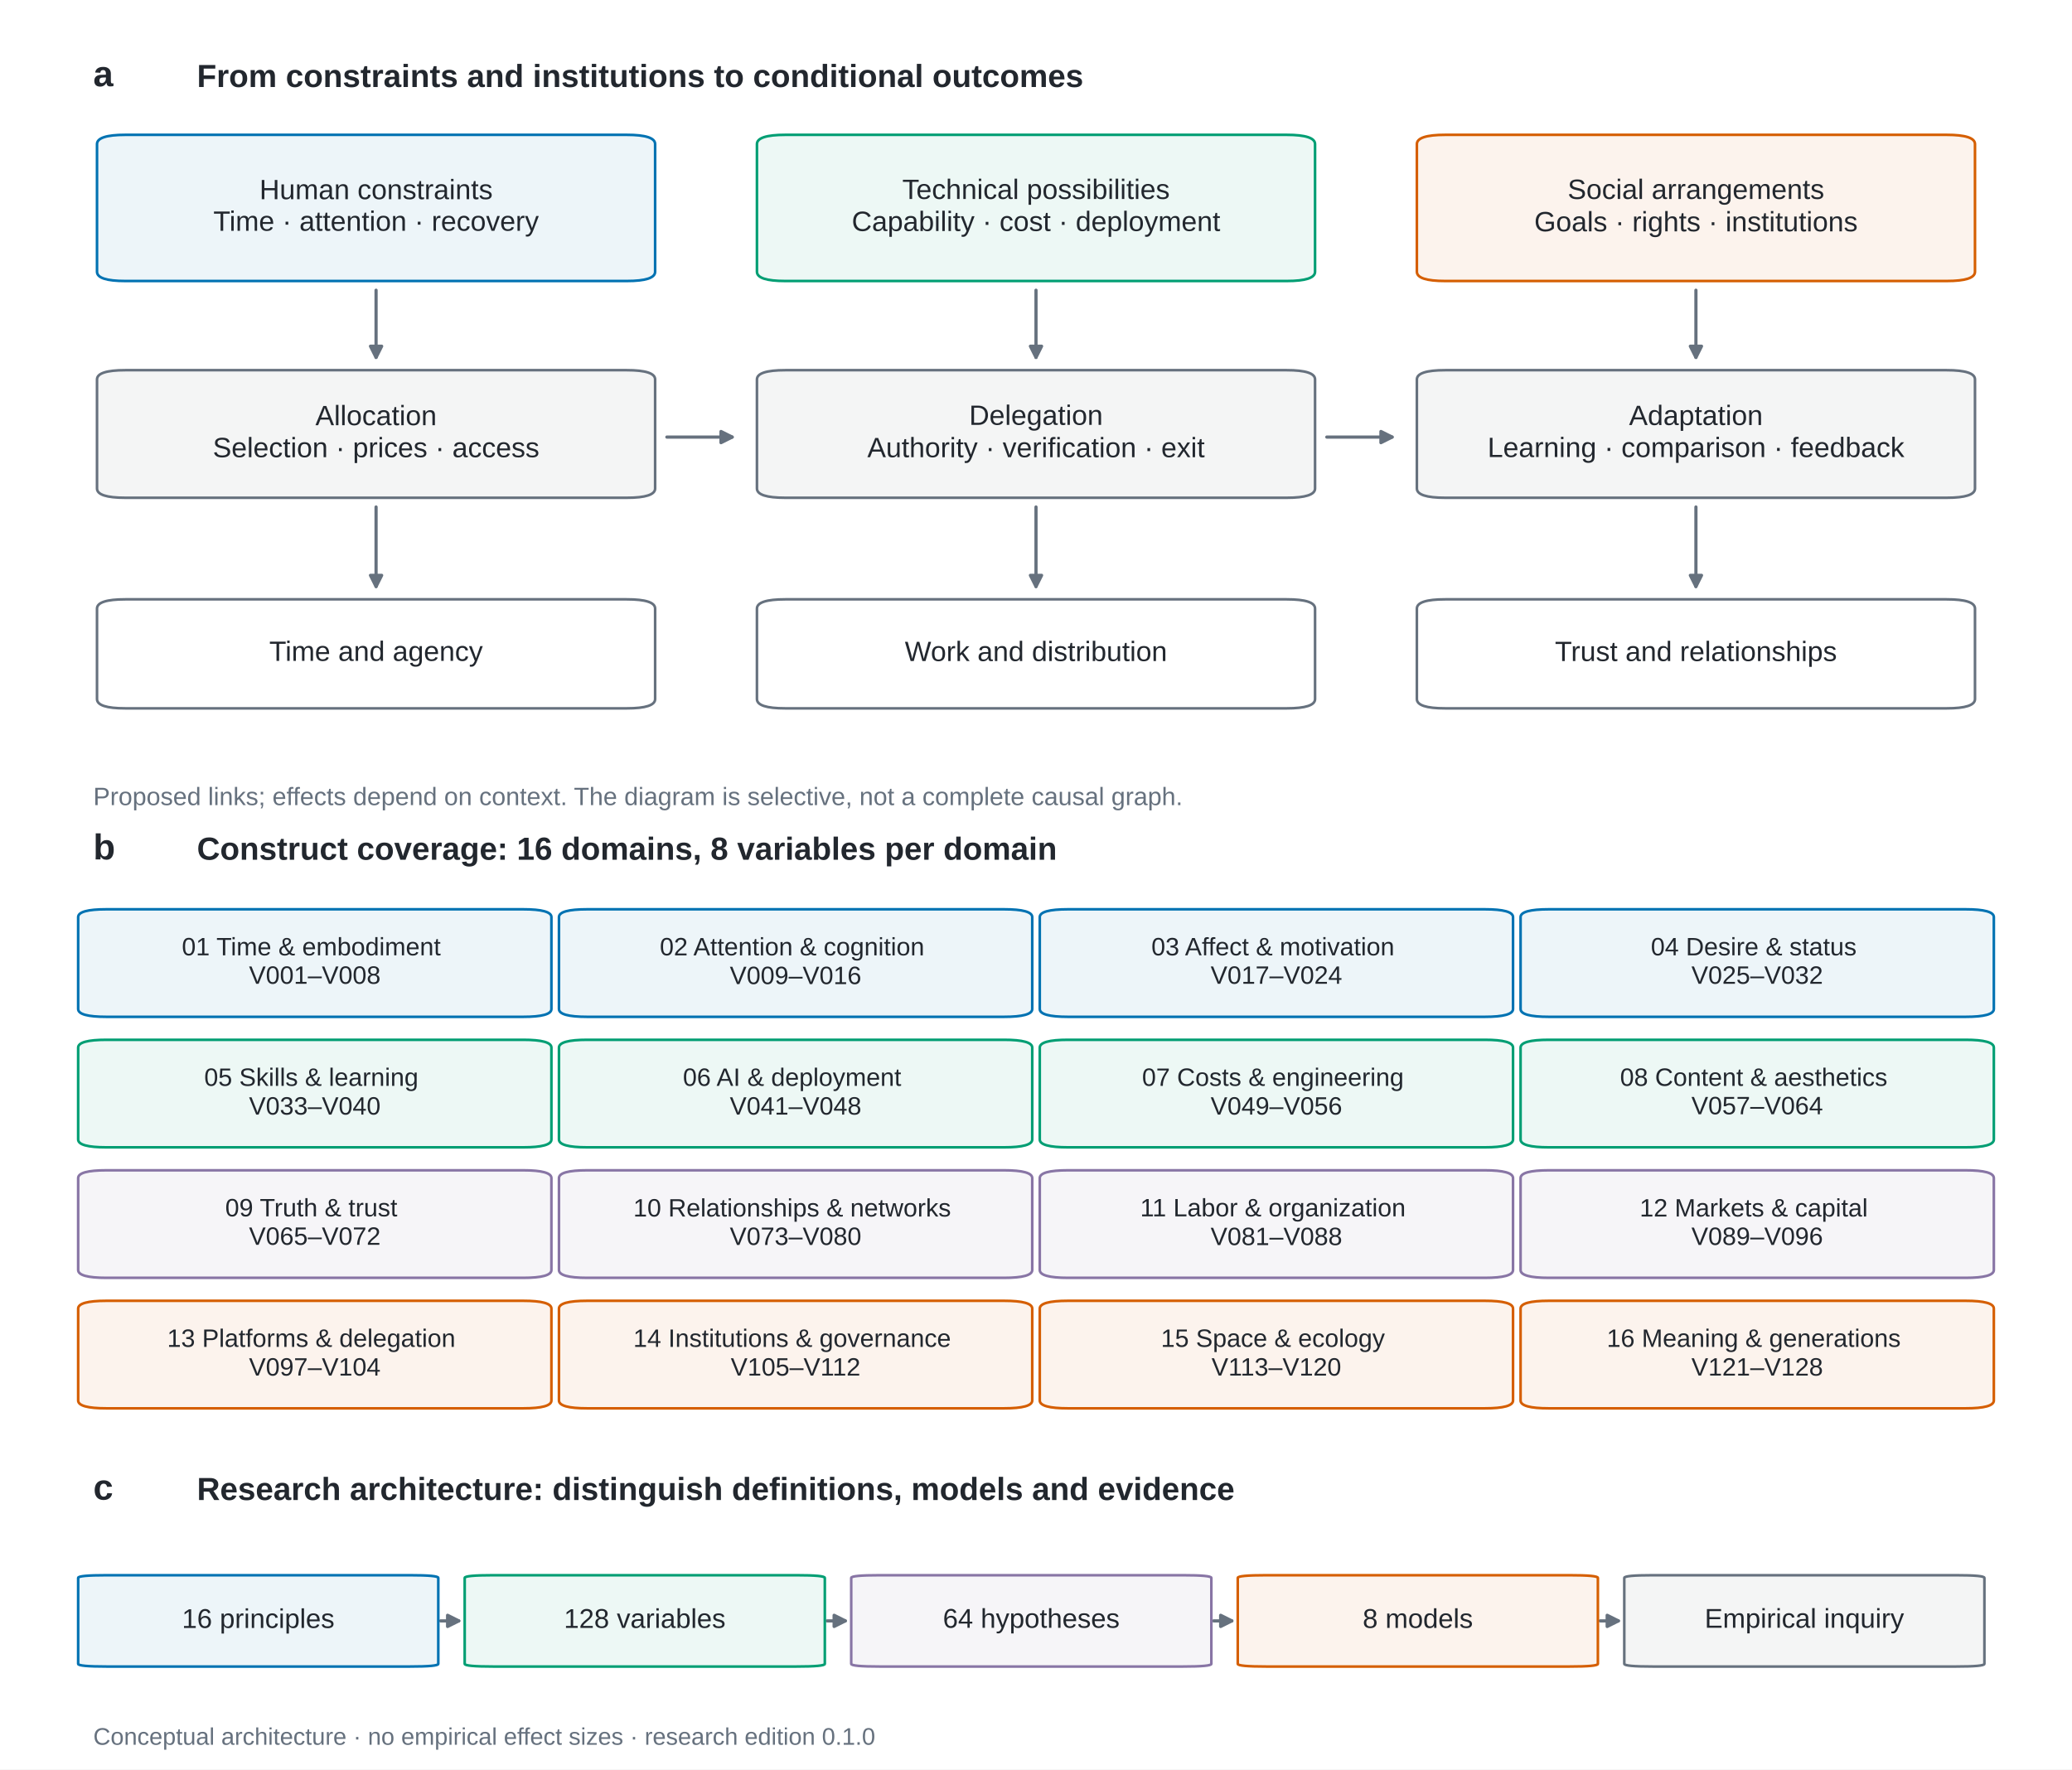
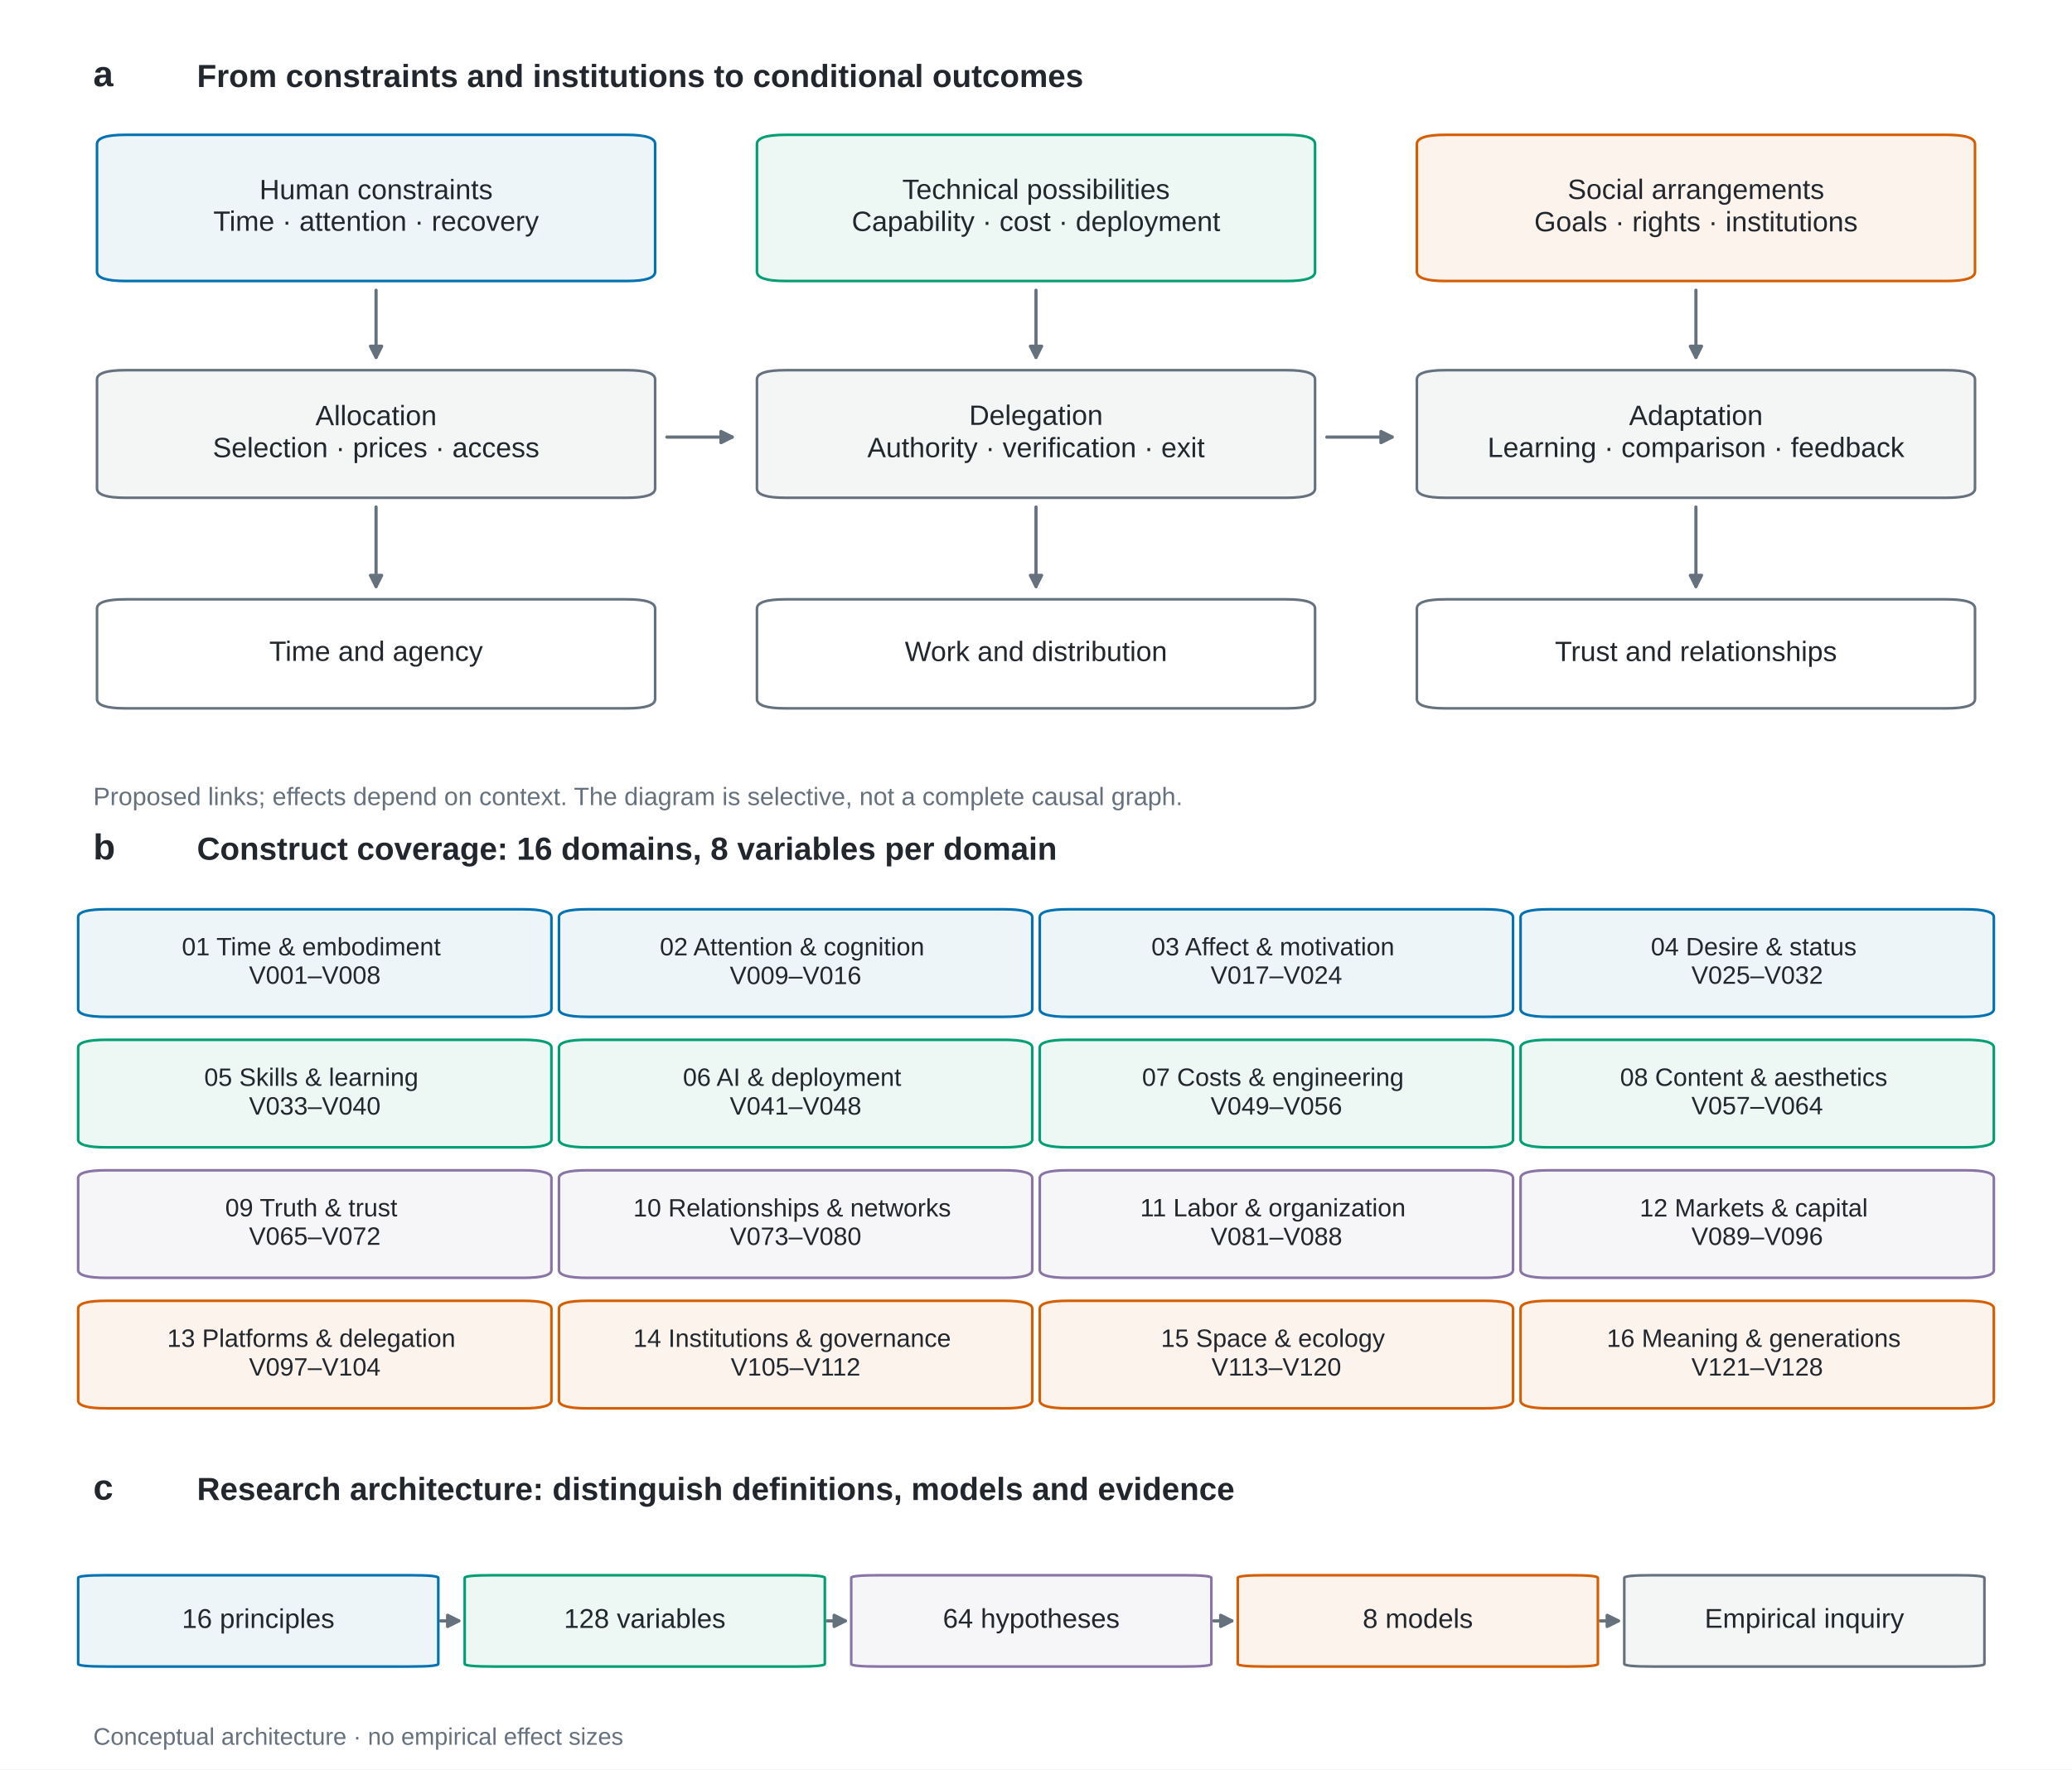
<svg xmlns="http://www.w3.org/2000/svg" width="518.4pt" height="442.8pt" viewBox="0 0 518.4 442.8" version="1.1">
  <defs>
    <style type="text/css">*{stroke-linejoin: round; stroke-linecap: butt}</style>
  </defs>
  <g id="figure_1">
    <g id="patch_1">
      <path d="M 0 442.8 L 518.4 442.8 L 518.4 0 L 0 0 z " style="fill: #ffffff" />
    </g>
    <g id="axes_1">
      <g id="patch_2">
        <path d="M 94.09 72.626 Q 94.09 81.477 94.09 89.434 " style="fill: none; stroke: #66717e; stroke-width: 0.8; stroke-linecap: round" />
        <path d="M 95.49 86.634 L 94.09 89.434 L 92.69 86.634 z " style="fill: #66717e; stroke: #66717e; stroke-width: 0.8; stroke-linecap: round" />
      </g>
      <g id="patch_3">
        <path d="M 94.09 126.87 Q 94.09 137.268 94.09 146.771 " style="fill: none; stroke: #66717e; stroke-width: 0.8; stroke-linecap: round" />
        <path d="M 95.49 143.971 L 94.09 146.771 L 92.69 143.971 z " style="fill: #66717e; stroke: #66717e; stroke-width: 0.8; stroke-linecap: round" />
      </g>
      <g id="patch_4">
        <path d="M 259.2 72.626 Q 259.2 81.477 259.2 89.434 " style="fill: none; stroke: #66717e; stroke-width: 0.8; stroke-linecap: round" />
        <path d="M 260.6 86.634 L 259.2 89.434 L 257.8 86.634 z " style="fill: #66717e; stroke: #66717e; stroke-width: 0.8; stroke-linecap: round" />
      </g>
      <g id="patch_5">
        <path d="M 259.2 126.87 Q 259.2 137.268 259.2 146.771 " style="fill: none; stroke: #66717e; stroke-width: 0.8; stroke-linecap: round" />
        <path d="M 260.6 143.971 L 259.2 146.771 L 257.8 143.971 z " style="fill: #66717e; stroke: #66717e; stroke-width: 0.8; stroke-linecap: round" />
      </g>
      <g id="patch_6">
        <path d="M 424.31 72.626 Q 424.31 81.477 424.31 89.434 " style="fill: none; stroke: #66717e; stroke-width: 0.8; stroke-linecap: round" />
        <path d="M 425.71 86.634 L 424.31 89.434 L 422.91 86.634 z " style="fill: #66717e; stroke: #66717e; stroke-width: 0.8; stroke-linecap: round" />
      </g>
      <g id="patch_7">
        <path d="M 424.31 126.87 Q 424.31 137.268 424.31 146.771 " style="fill: none; stroke: #66717e; stroke-width: 0.8; stroke-linecap: round" />
        <path d="M 425.71 143.971 L 424.31 146.771 L 422.91 143.971 z " style="fill: #66717e; stroke: #66717e; stroke-width: 0.8; stroke-linecap: round" />
      </g>
      <g id="patch_8">
        <path d="M 166.849 109.372 Q 175.467 109.372 183.19 109.372 " style="fill: none; stroke: #66717e; stroke-width: 0.8; stroke-linecap: round" />
        <path d="M 180.39 107.972 L 183.19 109.372 L 180.39 110.772 z " style="fill: #66717e; stroke: #66717e; stroke-width: 0.8; stroke-linecap: round" />
      </g>
      <g id="patch_9">
        <path d="M 331.96 109.372 Q 340.577 109.372 348.3 109.372 " style="fill: none; stroke: #66717e; stroke-width: 0.8; stroke-linecap: round" />
        <path d="M 345.5 107.972 L 348.3 109.372 L 345.5 110.772 z " style="fill: #66717e; stroke: #66717e; stroke-width: 0.8; stroke-linecap: round" />
      </g>
      <g id="text_1">
        <text style="fill: #22272e; font: 700 9px 'Arial', 'DejaVu Sans', sans-serif; text-anchor: start" x="23.328" y="21.582" transform="rotate(-0 23.328 21.58161)">a</text>
      </g>
      <g id="text_2">
        <text style="fill: #22272e; font: 700 8px 'Arial', 'DejaVu Sans', sans-serif; text-anchor: start" x="49.274" y="21.779" transform="rotate(-0 49.27392 21.77895)">From constraints and institutions to conditional outcomes</text>
      </g>
      <g id="patch_10">
        <path d="M 31.348 70.317 L 156.832 70.317 Q 163.908 70.317 163.908 67.992 L 163.908 36.066 Q 163.908 33.741 156.832 33.741 L 31.348 33.741 Q 24.271 33.741 24.271 36.066 L 24.271 67.992 Q 24.271 70.317 31.348 70.317 z " style="fill: #0072b2; fill-opacity: 0.071; stroke: #0072b2; stroke-width: 0.65; stroke-linejoin: miter" />
      </g>
      <g id="patch_11">
        <path d="M 196.458 70.317 L 321.942 70.317 Q 329.018 70.317 329.018 67.992 L 329.018 36.066 Q 329.018 33.741 321.942 33.741 L 196.458 33.741 Q 189.382 33.741 189.382 36.066 L 189.382 67.992 Q 189.382 70.317 196.458 70.317 z " style="fill: #009e73; fill-opacity: 0.071; stroke: #009e73; stroke-width: 0.65; stroke-linejoin: miter" />
      </g>
      <g id="patch_12">
        <path d="M 361.568 70.317 L 487.052 70.317 Q 494.129 70.317 494.129 67.992 L 494.129 36.066 Q 494.129 33.741 487.052 33.741 L 361.568 33.741 Q 354.492 33.741 354.492 36.066 L 354.492 67.992 Q 354.492 70.317 361.568 70.317 z " style="fill: #d55e00; fill-opacity: 0.071; stroke: #d55e00; stroke-width: 0.65; stroke-linejoin: miter" />
      </g>
      <g id="patch_13">
        <path d="M 31.348 124.56 L 156.832 124.56 Q 163.908 124.56 163.908 122.235 L 163.908 94.958 Q 163.908 92.634 156.832 92.634 L 31.348 92.634 Q 24.271 92.634 24.271 94.958 L 24.271 122.235 Q 24.271 124.56 31.348 124.56 z " style="fill: #66717e; fill-opacity: 0.071; stroke: #66717e; stroke-width: 0.65; stroke-linejoin: miter" />
      </g>
      <g id="patch_14">
        <path d="M 196.458 124.56 L 321.942 124.56 Q 329.018 124.56 329.018 122.235 L 329.018 94.958 Q 329.018 92.634 321.942 92.634 L 196.458 92.634 Q 189.382 92.634 189.382 94.958 L 189.382 122.235 Q 189.382 124.56 196.458 124.56 z " style="fill: #66717e; fill-opacity: 0.071; stroke: #66717e; stroke-width: 0.65; stroke-linejoin: miter" />
      </g>
      <g id="patch_15">
        <path d="M 361.568 124.56 L 487.052 124.56 Q 494.129 124.56 494.129 122.235 L 494.129 94.958 Q 494.129 92.634 487.052 92.634 L 361.568 92.634 Q 354.492 92.634 354.492 94.958 L 354.492 122.235 Q 354.492 124.56 361.568 124.56 z " style="fill: #66717e; fill-opacity: 0.071; stroke: #66717e; stroke-width: 0.65; stroke-linejoin: miter" />
      </g>
      <g id="patch_16">
        <path d="M 31.348 177.253 L 156.832 177.253 Q 163.908 177.253 163.908 174.928 L 163.908 152.301 Q 163.908 149.976 156.832 149.976 L 31.348 149.976 Q 24.271 149.976 24.271 152.301 L 24.271 174.928 Q 24.271 177.253 31.348 177.253 z " style="fill: #ffffff; stroke: #66717e; stroke-width: 0.65; stroke-linejoin: miter" />
      </g>
      <g id="patch_17">
        <path d="M 196.458 177.253 L 321.942 177.253 Q 329.018 177.253 329.018 174.928 L 329.018 152.301 Q 329.018 149.976 321.942 149.976 L 196.458 149.976 Q 189.382 149.976 189.382 152.301 L 189.382 174.928 Q 189.382 177.253 196.458 177.253 z " style="fill: #ffffff; stroke: #66717e; stroke-width: 0.65; stroke-linejoin: miter" />
      </g>
      <g id="patch_18">
        <path d="M 361.568 177.253 L 487.052 177.253 Q 494.129 177.253 494.129 174.928 L 494.129 152.301 Q 494.129 149.976 487.052 149.976 L 361.568 149.976 Q 354.492 149.976 354.492 152.301 L 354.492 174.928 Q 354.492 177.253 361.568 177.253 z " style="fill: #ffffff; stroke: #66717e; stroke-width: 0.65; stroke-linejoin: miter" />
      </g>
      <g id="text_3">
        <text style="fill: #22272e; font: 7px 'Arial', 'DejaVu Sans', sans-serif" transform="translate(64.91218 49.84516)">Human constraints</text>
        <text style="fill: #22272e; font: 7px 'Arial', 'DejaVu Sans', sans-serif" transform="translate(53.37749 57.75002)">Time · attention · recovery</text>
      </g>
      <g id="text_4">
        <text style="fill: #22272e; font: 7px 'Arial', 'DejaVu Sans', sans-serif" transform="translate(225.7427 49.78971)">Technical possibilities</text>
        <text style="fill: #22272e; font: 7px 'Arial', 'DejaVu Sans', sans-serif" transform="translate(213.0995 57.80548)">Capability · cost · deployment</text>
      </g>
      <g id="text_5">
        <text style="fill: #22272e; font: 7px 'Arial', 'DejaVu Sans', sans-serif" transform="translate(392.2127 49.79135)">Social arrangements</text>
        <text style="fill: #22272e; font: 7px 'Arial', 'DejaVu Sans', sans-serif" transform="translate(383.8542 57.88915)">Goals · rights · institutions</text>
      </g>
      <g id="text_6">
        <text style="fill: #22272e; font: 7px 'Arial', 'DejaVu Sans', sans-serif" transform="translate(78.91437 106.3984)">Allocation</text>
        <text style="fill: #22272e; font: 7px 'Arial', 'DejaVu Sans', sans-serif" transform="translate(53.24351 114.4142)">Selection · prices · access</text>
      </g>
      <g id="text_7">
        <text style="fill: #22272e; font: 7px 'Arial', 'DejaVu Sans', sans-serif" transform="translate(242.4667 106.3164)">Delegation</text>
        <text style="fill: #22272e; font: 7px 'Arial', 'DejaVu Sans', sans-serif" transform="translate(216.9938 114.4142)">Authority · verification · exit</text>
      </g>
      <g id="text_8">
        <text style="fill: #22272e; font: 7px 'Arial', 'DejaVu Sans', sans-serif" transform="translate(407.5755 106.3574)">Adaptation</text>
        <text style="fill: #22272e; font: 7px 'Arial', 'DejaVu Sans', sans-serif" transform="translate(372.1752 114.3732)">Learning · comparison · feedback</text>
      </g>
      <g id="text_9">
        <text style="fill: #22272e; font: 7px 'Arial', 'DejaVu Sans', sans-serif; text-anchor: middle" x="94.09" y="165.383" transform="rotate(-0 94.0896 165.3832)">Time and agency</text>
      </g>
      <g id="text_10">
        <text style="fill: #22272e; font: 7px 'Arial', 'DejaVu Sans', sans-serif; text-anchor: middle" x="259.2" y="165.424" transform="rotate(-0 259.2 165.4242)">Work and distribution</text>
      </g>
      <g id="text_11">
        <text style="fill: #22272e; font: 7px 'Arial', 'DejaVu Sans', sans-serif; text-anchor: middle" x="424.31" y="165.424" transform="rotate(-0 424.3104 165.4242)">Trust and relationships</text>
      </g>
    </g>
    <g id="axes_2">
      <g id="text_12">
        <text style="fill: #22272e; font: 700 9px 'Arial', 'DejaVu Sans', sans-serif; text-anchor: start" x="23.328" y="215.052" transform="rotate(-0 23.328 215.052)">b</text>
      </g>
      <g id="text_13">
        <text style="fill: #22272e; font: 700 8px 'Arial', 'DejaVu Sans', sans-serif; text-anchor: start" x="49.274" y="215.144" transform="rotate(-0 49.27392 215.1443)">Construct coverage: 16 domains, 8 variables per domain</text>
      </g>
      <g id="patch_19">
        <path d="M 26.63 254.448 L 130.886 254.448 Q 137.962 254.448 137.962 252.489 L 137.962 229.499 Q 137.962 227.539 130.886 227.539 L 26.63 227.539 Q 19.554 227.539 19.554 229.499 L 19.554 252.489 Q 19.554 254.448 26.63 254.448 z " style="fill: #0072b2; fill-opacity: 0.071; stroke: #0072b2; stroke-width: 0.65; stroke-linejoin: miter" />
      </g>
      <g id="patch_20">
        <path d="M 146.925 254.448 L 251.18 254.448 Q 258.257 254.448 258.257 252.489 L 258.257 229.499 Q 258.257 227.539 251.18 227.539 L 146.925 227.539 Q 139.849 227.539 139.849 229.499 L 139.849 252.489 Q 139.849 254.448 146.925 254.448 z " style="fill: #0072b2; fill-opacity: 0.071; stroke: #0072b2; stroke-width: 0.65; stroke-linejoin: miter" />
      </g>
      <g id="patch_21">
        <path d="M 267.22 254.448 L 371.475 254.448 Q 378.551 254.448 378.551 252.489 L 378.551 229.499 Q 378.551 227.539 371.475 227.539 L 267.22 227.539 Q 260.143 227.539 260.143 229.499 L 260.143 252.489 Q 260.143 254.448 267.22 254.448 z " style="fill: #0072b2; fill-opacity: 0.071; stroke: #0072b2; stroke-width: 0.65; stroke-linejoin: miter" />
      </g>
      <g id="patch_22">
        <path d="M 387.514 254.448 L 491.77 254.448 Q 498.846 254.448 498.846 252.489 L 498.846 229.499 Q 498.846 227.539 491.77 227.539 L 387.514 227.539 Q 380.438 227.539 380.438 229.499 L 380.438 252.489 Q 380.438 254.448 387.514 254.448 z " style="fill: #0072b2; fill-opacity: 0.071; stroke: #0072b2; stroke-width: 0.65; stroke-linejoin: miter" />
      </g>
      <g id="patch_23">
        <path d="M 26.63 287.105 L 130.886 287.105 Q 137.962 287.105 137.962 285.145 L 137.962 262.155 Q 137.962 260.196 130.886 260.196 L 26.63 260.196 Q 19.554 260.196 19.554 262.155 L 19.554 285.145 Q 19.554 287.105 26.63 287.105 z " style="fill: #009e73; fill-opacity: 0.071; stroke: #009e73; stroke-width: 0.65; stroke-linejoin: miter" />
      </g>
      <g id="patch_24">
        <path d="M 146.925 287.105 L 251.18 287.105 Q 258.257 287.105 258.257 285.145 L 258.257 262.155 Q 258.257 260.196 251.18 260.196 L 146.925 260.196 Q 139.849 260.196 139.849 262.155 L 139.849 285.145 Q 139.849 287.105 146.925 287.105 z " style="fill: #009e73; fill-opacity: 0.071; stroke: #009e73; stroke-width: 0.65; stroke-linejoin: miter" />
      </g>
      <g id="patch_25">
        <path d="M 267.22 287.105 L 371.475 287.105 Q 378.551 287.105 378.551 285.145 L 378.551 262.155 Q 378.551 260.196 371.475 260.196 L 267.22 260.196 Q 260.143 260.196 260.143 262.155 L 260.143 285.145 Q 260.143 287.105 267.22 287.105 z " style="fill: #009e73; fill-opacity: 0.071; stroke: #009e73; stroke-width: 0.65; stroke-linejoin: miter" />
      </g>
      <g id="patch_26">
        <path d="M 387.514 287.105 L 491.77 287.105 Q 498.846 287.105 498.846 285.145 L 498.846 262.155 Q 498.846 260.196 491.77 260.196 L 387.514 260.196 Q 380.438 260.196 380.438 262.155 L 380.438 285.145 Q 380.438 287.105 387.514 287.105 z " style="fill: #009e73; fill-opacity: 0.071; stroke: #009e73; stroke-width: 0.65; stroke-linejoin: miter" />
      </g>
      <g id="patch_27">
        <path d="M 26.63 319.761 L 130.886 319.761 Q 137.962 319.761 137.962 317.802 L 137.962 294.812 Q 137.962 292.852 130.886 292.852 L 26.63 292.852 Q 19.554 292.852 19.554 294.812 L 19.554 317.802 Q 19.554 319.761 26.63 319.761 z " style="fill: #8875a5; fill-opacity: 0.071; stroke: #8875a5; stroke-width: 0.65; stroke-linejoin: miter" />
      </g>
      <g id="patch_28">
        <path d="M 146.925 319.761 L 251.18 319.761 Q 258.257 319.761 258.257 317.802 L 258.257 294.812 Q 258.257 292.852 251.18 292.852 L 146.925 292.852 Q 139.849 292.852 139.849 294.812 L 139.849 317.802 Q 139.849 319.761 146.925 319.761 z " style="fill: #8875a5; fill-opacity: 0.071; stroke: #8875a5; stroke-width: 0.65; stroke-linejoin: miter" />
      </g>
      <g id="patch_29">
        <path d="M 267.22 319.761 L 371.475 319.761 Q 378.551 319.761 378.551 317.802 L 378.551 294.812 Q 378.551 292.852 371.475 292.852 L 267.22 292.852 Q 260.143 292.852 260.143 294.812 L 260.143 317.802 Q 260.143 319.761 267.22 319.761 z " style="fill: #8875a5; fill-opacity: 0.071; stroke: #8875a5; stroke-width: 0.65; stroke-linejoin: miter" />
      </g>
      <g id="patch_30">
        <path d="M 387.514 319.761 L 491.77 319.761 Q 498.846 319.761 498.846 317.802 L 498.846 294.812 Q 498.846 292.852 491.77 292.852 L 387.514 292.852 Q 380.438 292.852 380.438 294.812 L 380.438 317.802 Q 380.438 319.761 387.514 319.761 z " style="fill: #8875a5; fill-opacity: 0.071; stroke: #8875a5; stroke-width: 0.65; stroke-linejoin: miter" />
      </g>
      <g id="patch_31">
        <path d="M 26.63 352.418 L 130.886 352.418 Q 137.962 352.418 137.962 350.458 L 137.962 327.468 Q 137.962 325.509 130.886 325.509 L 26.63 325.509 Q 19.554 325.509 19.554 327.468 L 19.554 350.458 Q 19.554 352.418 26.63 352.418 z " style="fill: #d55e00; fill-opacity: 0.071; stroke: #d55e00; stroke-width: 0.65; stroke-linejoin: miter" />
      </g>
      <g id="patch_32">
        <path d="M 146.925 352.418 L 251.18 352.418 Q 258.257 352.418 258.257 350.458 L 258.257 327.468 Q 258.257 325.509 251.18 325.509 L 146.925 325.509 Q 139.849 325.509 139.849 327.468 L 139.849 350.458 Q 139.849 352.418 146.925 352.418 z " style="fill: #d55e00; fill-opacity: 0.071; stroke: #d55e00; stroke-width: 0.65; stroke-linejoin: miter" />
      </g>
      <g id="patch_33">
        <path d="M 267.22 352.418 L 371.475 352.418 Q 378.551 352.418 378.551 350.458 L 378.551 327.468 Q 378.551 325.509 371.475 325.509 L 267.22 325.509 Q 260.143 325.509 260.143 327.468 L 260.143 350.458 Q 260.143 352.418 267.22 352.418 z " style="fill: #d55e00; fill-opacity: 0.071; stroke: #d55e00; stroke-width: 0.65; stroke-linejoin: miter" />
      </g>
      <g id="patch_34">
        <path d="M 387.514 352.418 L 491.77 352.418 Q 498.846 352.418 498.846 350.458 L 498.846 327.468 Q 498.846 325.509 491.77 325.509 L 387.514 325.509 Q 380.438 325.509 380.438 327.468 L 380.438 350.458 Q 380.438 352.418 387.514 352.418 z " style="fill: #d55e00; fill-opacity: 0.071; stroke: #d55e00; stroke-width: 0.65; stroke-linejoin: miter" />
      </g>
      <g id="text_14">
        <text style="fill: #22272e; font: 6.3px 'Arial', 'DejaVu Sans', sans-serif" transform="translate(45.49392 239.0654)">01  Time &amp; embodiment</text>
        <text style="fill: #22272e; font: 6.3px 'Arial', 'DejaVu Sans', sans-serif" transform="translate(62.29376 246.1797)">V001–V008</text>
      </g>
      <g id="text_15">
        <text style="fill: #22272e; font: 6.3px 'Arial', 'DejaVu Sans', sans-serif" transform="translate(165.0794 239.0668)">02  Attention &amp; cognition</text>
        <text style="fill: #22272e; font: 6.3px 'Arial', 'DejaVu Sans', sans-serif" transform="translate(182.5885 246.255)">V009–V016</text>
      </g>
      <g id="text_16">
        <text style="fill: #22272e; font: 6.3px 'Arial', 'DejaVu Sans', sans-serif" transform="translate(288.062 239.0654)">03  Affect &amp; motivation</text>
        <text style="fill: #22272e; font: 6.3px 'Arial', 'DejaVu Sans', sans-serif" transform="translate(302.8832 246.1797)">V017–V024</text>
      </g>
      <g id="text_17">
        <text style="fill: #22272e; font: 6.3px 'Arial', 'DejaVu Sans', sans-serif" transform="translate(413.0315 239.0654)">04  Desire &amp; status</text>
        <text style="fill: #22272e; font: 6.3px 'Arial', 'DejaVu Sans', sans-serif" transform="translate(423.1779 246.1797)">V025–V032</text>
      </g>
      <g id="text_18">
        <text style="fill: #22272e; font: 6.3px 'Arial', 'DejaVu Sans', sans-serif" transform="translate(51.09501 271.7233)">05  Skills &amp; learning</text>
        <text style="fill: #22272e; font: 6.3px 'Arial', 'DejaVu Sans', sans-serif" transform="translate(62.29376 278.9115)">V033–V040</text>
      </g>
      <g id="text_19">
        <text style="fill: #22272e; font: 6.3px 'Arial', 'DejaVu Sans', sans-serif" transform="translate(170.8606 271.7233)">06  AI &amp; deployment</text>
        <text style="fill: #22272e; font: 6.3px 'Arial', 'DejaVu Sans', sans-serif" transform="translate(182.5885 278.9115)">V041–V048</text>
      </g>
      <g id="text_20">
        <text style="fill: #22272e; font: 6.3px 'Arial', 'DejaVu Sans', sans-serif" transform="translate(285.7285 271.7233)">07  Costs &amp; engineering</text>
        <text style="fill: #22272e; font: 6.3px 'Arial', 'DejaVu Sans', sans-serif" transform="translate(302.8832 278.9115)">V049–V056</text>
      </g>
      <g id="text_21">
        <text style="fill: #22272e; font: 6.3px 'Arial', 'DejaVu Sans', sans-serif" transform="translate(405.3233 271.7219)">08  Content &amp; aesthetics</text>
        <text style="fill: #22272e; font: 6.3px 'Arial', 'DejaVu Sans', sans-serif" transform="translate(423.1779 278.8362)">V057–V064</text>
      </g>
      <g id="text_22">
        <text style="fill: #22272e; font: 6.3px 'Arial', 'DejaVu Sans', sans-serif" transform="translate(56.34911 304.3784)">09  Truth &amp; trust</text>
        <text style="fill: #22272e; font: 6.3px 'Arial', 'DejaVu Sans', sans-serif" transform="translate(62.29376 311.4927)">V065–V072</text>
      </g>
      <g id="text_23">
        <text style="fill: #22272e; font: 6.3px 'Arial', 'DejaVu Sans', sans-serif" transform="translate(158.4339 304.4168)">10  Relationships &amp; networks</text>
        <text style="fill: #22272e; font: 6.3px 'Arial', 'DejaVu Sans', sans-serif" transform="translate(182.5885 311.5311)">V073–V080</text>
      </g>
      <g id="text_24">
        <text style="fill: #22272e; font: 6.3px 'Arial', 'DejaVu Sans', sans-serif" transform="translate(285.2585 304.3798)">11  Labor &amp; organization</text>
        <text style="fill: #22272e; font: 6.3px 'Arial', 'DejaVu Sans', sans-serif" transform="translate(302.8832 311.568)">V081–V088</text>
      </g>
      <g id="text_25">
        <text style="fill: #22272e; font: 6.3px 'Arial', 'DejaVu Sans', sans-serif" transform="translate(410.2309 304.4168)">12  Markets &amp; capital</text>
        <text style="fill: #22272e; font: 6.3px 'Arial', 'DejaVu Sans', sans-serif" transform="translate(423.1779 311.5311)">V089–V096</text>
      </g>
      <g id="text_26">
        <text style="fill: #22272e; font: 6.3px 'Arial', 'DejaVu Sans', sans-serif" transform="translate(41.81383 337.0363)">13  Platforms &amp; delegation</text>
        <text style="fill: #22272e; font: 6.3px 'Arial', 'DejaVu Sans', sans-serif" transform="translate(62.29376 344.2245)">V097–V104</text>
      </g>
      <g id="text_27">
        <text style="fill: #22272e; font: 6.3px 'Arial', 'DejaVu Sans', sans-serif" transform="translate(158.4299 337.0363)">14  Institutions &amp; governance</text>
        <text style="fill: #22272e; font: 6.3px 'Arial', 'DejaVu Sans', sans-serif" transform="translate(182.8208 344.2245)">V105–V112</text>
      </g>
      <g id="text_28">
        <text style="fill: #22272e; font: 6.3px 'Arial', 'DejaVu Sans', sans-serif" transform="translate(290.4545 337.0363)">15  Space &amp; ecology</text>
        <text style="fill: #22272e; font: 6.3px 'Arial', 'DejaVu Sans', sans-serif" transform="translate(303.1155 344.2245)">V113–V120</text>
      </g>
      <g id="text_29">
        <text style="fill: #22272e; font: 6.3px 'Arial', 'DejaVu Sans', sans-serif" transform="translate(401.9942 337.0363)">16  Meaning &amp; generations</text>
        <text style="fill: #22272e; font: 6.3px 'Arial', 'DejaVu Sans', sans-serif" transform="translate(423.1779 344.2245)">V121–V128</text>
      </g>
    </g>
    <g id="axes_3">
      <g id="patch_35">
        <path d="M 110.246 405.605 Q 112.962 405.605 114.783 405.605 " style="fill: none; stroke: #66717e; stroke-width: 0.8; stroke-linecap: round" />
        <path d="M 111.983 404.205 L 114.783 405.605 L 111.983 407.005 z " style="fill: #66717e; stroke: #66717e; stroke-width: 0.8; stroke-linecap: round" />
      </g>
      <g id="patch_36">
        <path d="M 206.953 405.605 Q 209.669 405.605 211.491 405.605 " style="fill: none; stroke: #66717e; stroke-width: 0.8; stroke-linecap: round" />
        <path d="M 208.691 404.205 L 211.491 405.605 L 208.691 407.005 z " style="fill: #66717e; stroke: #66717e; stroke-width: 0.8; stroke-linecap: round" />
      </g>
      <g id="patch_37">
        <path d="M 303.661 405.605 Q 306.377 405.605 308.198 405.605 " style="fill: none; stroke: #66717e; stroke-width: 0.8; stroke-linecap: round" />
        <path d="M 305.398 404.205 L 308.198 405.605 L 305.398 407.005 z " style="fill: #66717e; stroke: #66717e; stroke-width: 0.8; stroke-linecap: round" />
      </g>
      <g id="patch_38">
        <path d="M 400.368 405.605 Q 403.084 405.605 404.906 405.605 " style="fill: none; stroke: #66717e; stroke-width: 0.8; stroke-linecap: round" />
        <path d="M 402.106 404.205 L 404.906 405.605 L 402.106 407.005 z " style="fill: #66717e; stroke: #66717e; stroke-width: 0.8; stroke-linecap: round" />
      </g>
      <g id="text_30">
        <text style="fill: #22272e; font: 700 9px 'Arial', 'DejaVu Sans', sans-serif; text-anchor: start" x="23.328" y="375.268" transform="rotate(-0 23.328 375.2681)">c</text>
      </g>
      <g id="text_31">
        <text style="fill: #22272e; font: 700 8px 'Arial', 'DejaVu Sans', sans-serif; text-anchor: start" x="49.274" y="375.36" transform="rotate(-0 49.27392 375.3605)">Research architecture: distinguish definitions, models and evidence</text>
      </g>
      <g id="patch_39">
        <path d="M 26.63 417.029 L 102.581 417.029 Q 109.657 417.029 109.657 416.365 L 109.657 394.845 Q 109.657 394.181 102.581 394.181 L 26.63 394.181 Q 19.554 394.181 19.554 394.845 L 19.554 416.365 Q 19.554 417.029 26.63 417.029 z " style="fill: #0072b2; fill-opacity: 0.071; stroke: #0072b2; stroke-width: 0.65; stroke-linejoin: miter" />
      </g>
      <g id="patch_40">
        <path d="M 123.338 417.029 L 199.289 417.029 Q 206.365 417.029 206.365 416.365 L 206.365 394.845 Q 206.365 394.181 199.289 394.181 L 123.338 394.181 Q 116.262 394.181 116.262 394.845 L 116.262 416.365 Q 116.262 417.029 123.338 417.029 z " style="fill: #009e73; fill-opacity: 0.071; stroke: #009e73; stroke-width: 0.65; stroke-linejoin: miter" />
      </g>
      <g id="patch_41">
        <path d="M 220.045 417.029 L 295.996 417.029 Q 303.072 417.029 303.072 416.365 L 303.072 394.845 Q 303.072 394.181 295.996 394.181 L 220.045 394.181 Q 212.969 394.181 212.969 394.845 L 212.969 416.365 Q 212.969 417.029 220.045 417.029 z " style="fill: #8875a5; fill-opacity: 0.071; stroke: #8875a5; stroke-width: 0.65; stroke-linejoin: miter" />
      </g>
      <g id="patch_42">
        <path d="M 316.753 417.029 L 392.704 417.029 Q 399.78 417.029 399.78 416.365 L 399.78 394.845 Q 399.78 394.181 392.704 394.181 L 316.753 394.181 Q 309.677 394.181 309.677 394.845 L 309.677 416.365 Q 309.677 417.029 316.753 417.029 z " style="fill: #d55e00; fill-opacity: 0.071; stroke: #d55e00; stroke-width: 0.65; stroke-linejoin: miter" />
      </g>
      <g id="patch_43">
        <path d="M 413.46 417.029 L 489.411 417.029 Q 496.487 417.029 496.487 416.365 L 496.487 394.845 Q 496.487 394.181 489.411 394.181 L 413.46 394.181 Q 406.384 394.181 406.384 394.845 L 406.384 416.365 Q 406.384 417.029 413.46 417.029 z " style="fill: #66717e; fill-opacity: 0.071; stroke: #66717e; stroke-width: 0.65; stroke-linejoin: miter" />
      </g>
      <g id="text_32">
        <text style="fill: #22272e; font: 6.8px 'Arial', 'DejaVu Sans', sans-serif; text-anchor: middle" x="64.606" y="407.373" transform="rotate(-0 64.6056 407.3728)">16 principles</text>
      </g>
      <g id="text_33">
        <text style="fill: #22272e; font: 6.8px 'Arial', 'DejaVu Sans', sans-serif; text-anchor: middle" x="161.313" y="407.363" transform="rotate(-0 161.3131 407.3627)">128 variables</text>
      </g>
      <g id="text_34">
        <text style="fill: #22272e; font: 6.8px 'Arial', 'DejaVu Sans', sans-serif; text-anchor: middle" x="258.021" y="407.333" transform="rotate(-0 258.0206 407.333)">64 hypotheses</text>
      </g>
      <g id="text_35">
        <text style="fill: #22272e; font: 6.8px 'Arial', 'DejaVu Sans', sans-serif; text-anchor: middle" x="354.728" y="407.363" transform="rotate(-0 354.7282 407.3627)">8 models</text>
      </g>
      <g id="text_36">
        <text style="fill: #22272e; font: 6.8px 'Arial', 'DejaVu Sans', sans-serif; text-anchor: middle" x="451.436" y="407.323" transform="rotate(-0 451.4357 407.3229)">Empirical inquiry</text>
      </g>
    </g>
    <g id="text_37">
      <text style="fill: #66717e; font: 6.3px 'Arial', 'DejaVu Sans', sans-serif; text-anchor: start" x="23.328" y="201.474" transform="rotate(-0 23.328 201.474)">Proposed links; effects depend on context. The diagram is selective, not a complete causal graph.</text>
    </g>
    <g id="text_38">
-       <text style="fill: #66717e; font: 6px 'Arial', 'DejaVu Sans', sans-serif; text-anchor: start" x="23.328" y="436.601" transform="rotate(-0 23.328 436.6008)">Conceptual architecture · no empirical effect sizes · research edition 0.1.0</text>
+       <text style="fill: #66717e; font: 6px 'Arial', 'DejaVu Sans', sans-serif; text-anchor: start" x="23.328" y="436.601" transform="rotate(-0 23.328 436.6008)">Conceptual architecture · no empirical effect sizes</text>
    </g>
  </g>
</svg>
